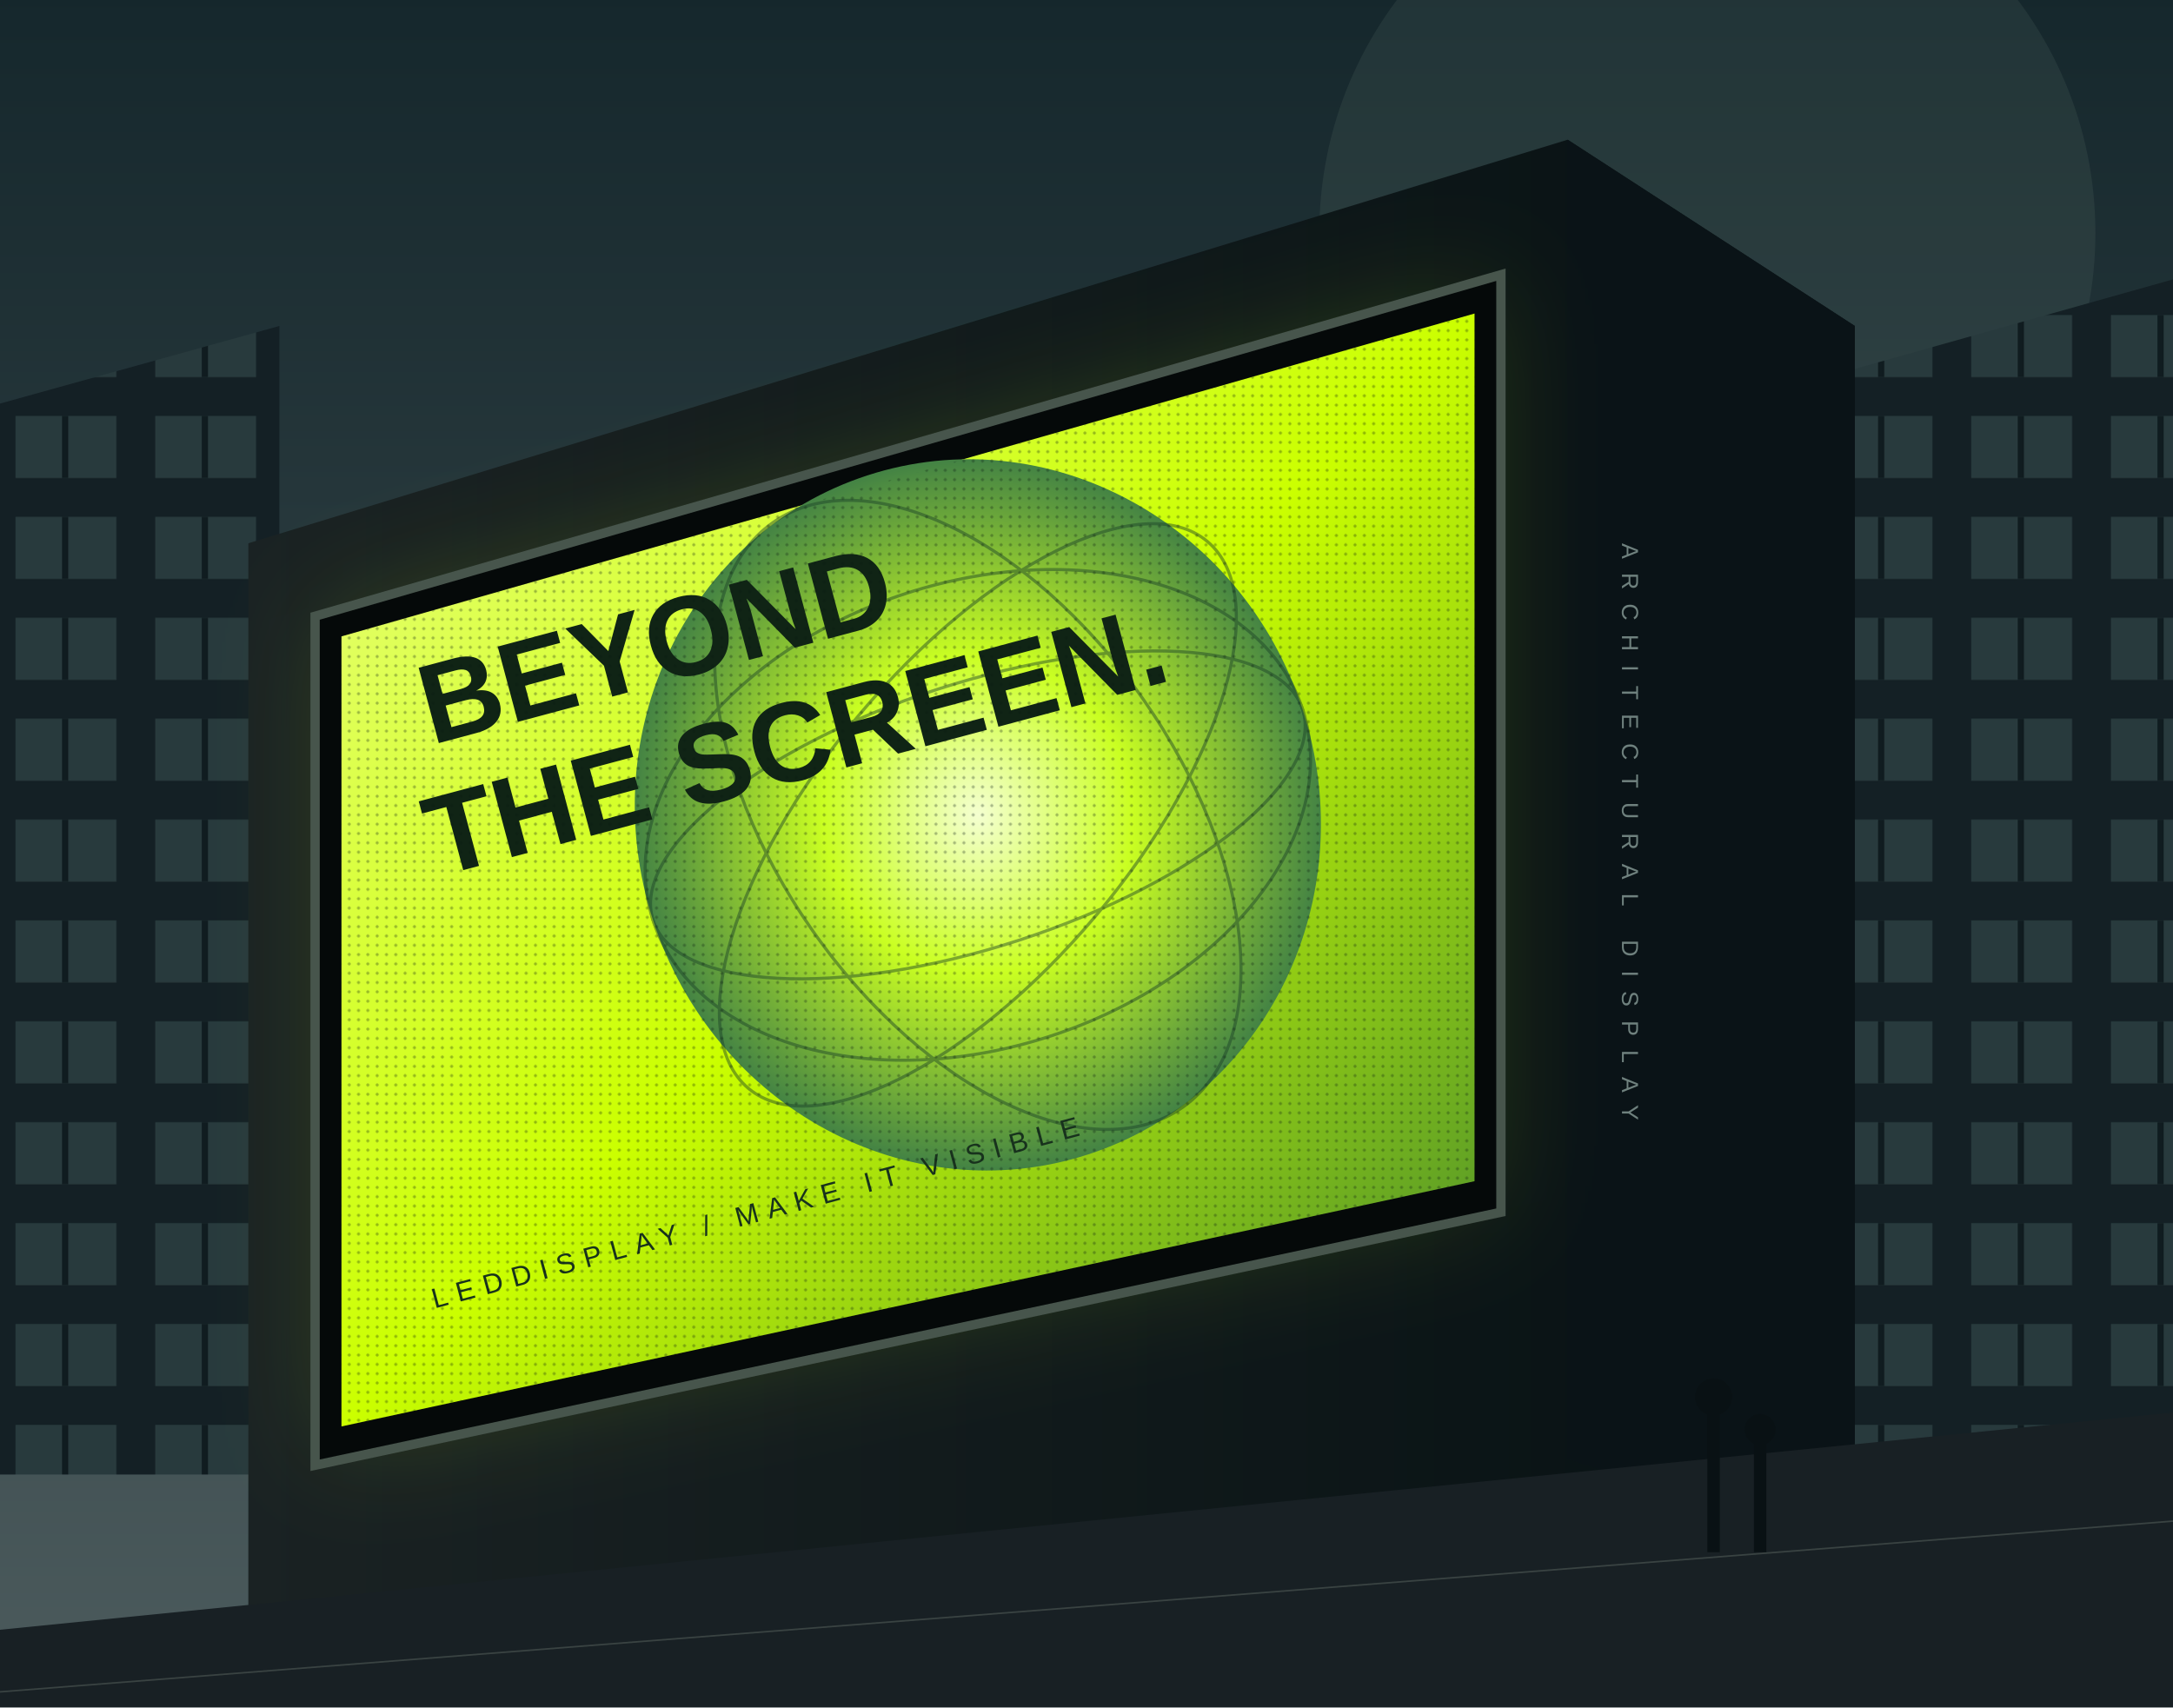
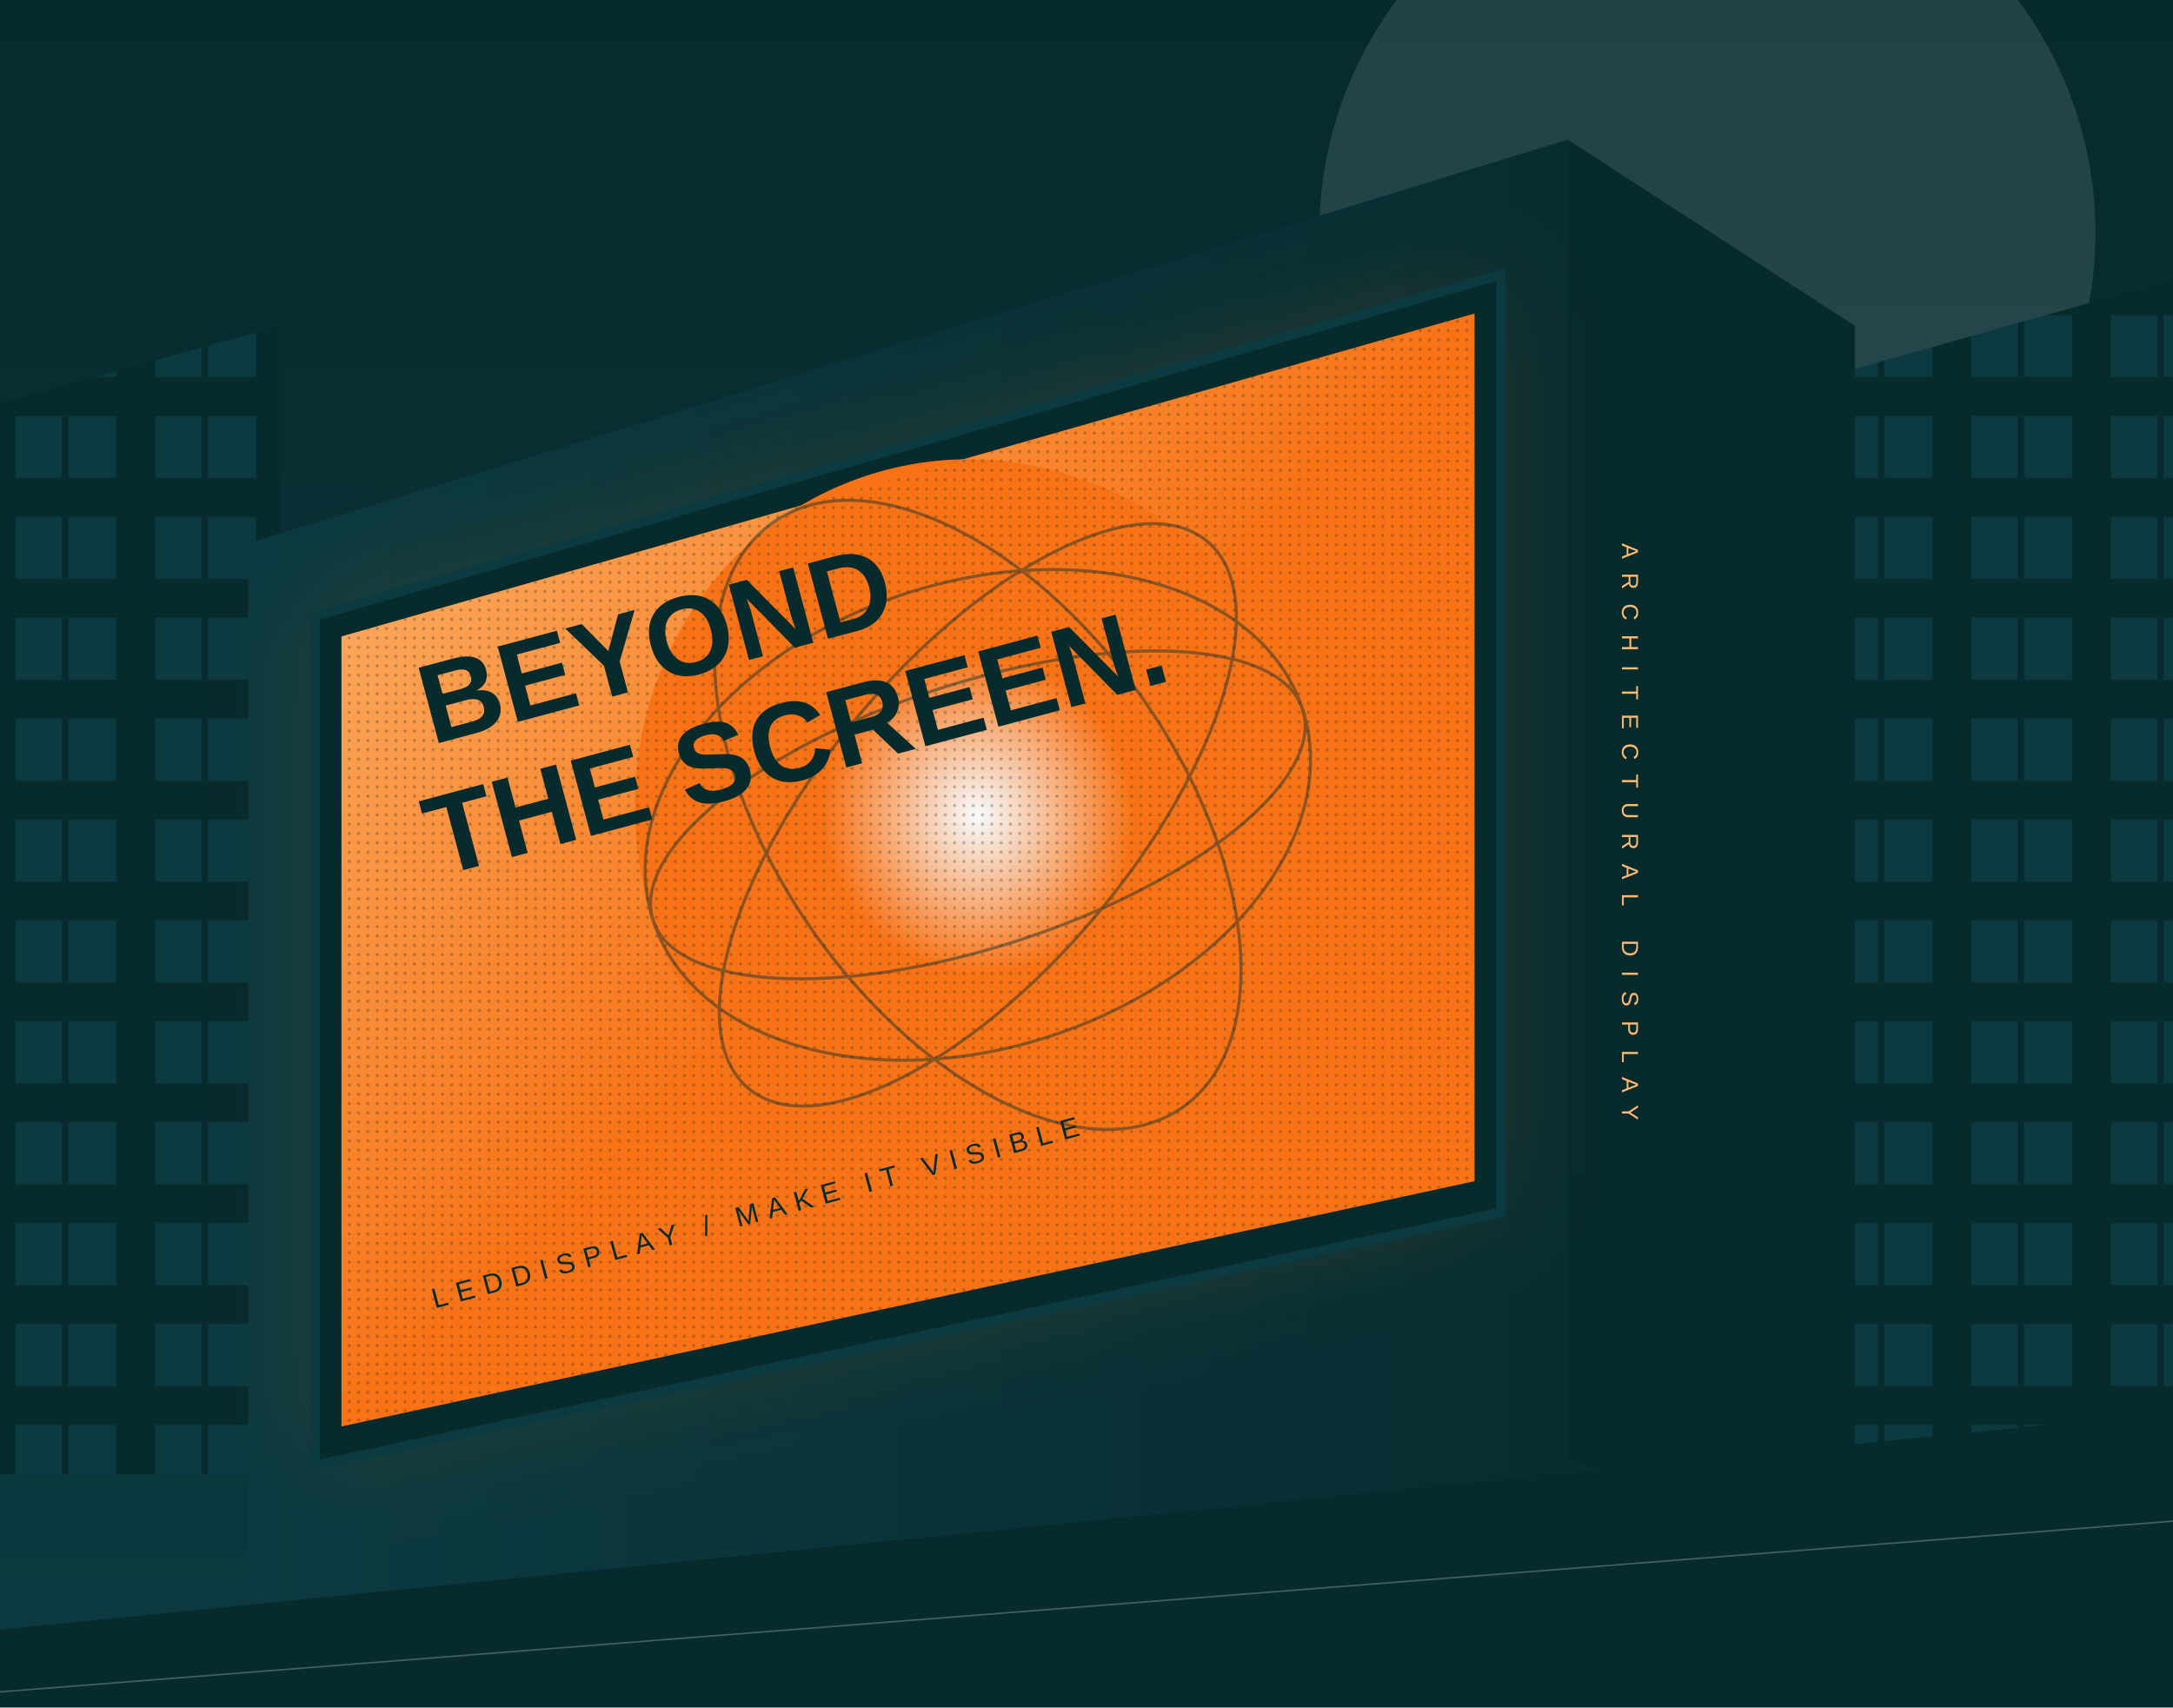
<svg xmlns="http://www.w3.org/2000/svg" width="1400" height="1100" viewBox="0 0 1400 1100">
  <defs>
    <linearGradient id="sky" x2="0" y2="1">
-       <stop stop-color="#15272c" />
-       <stop offset="1" stop-color="#4c5b5d" />
+       <stop stop-color="#072A2D" />
+       <stop offset="1" stop-color="#0B3A40" />
    </linearGradient>
    <linearGradient id="wall">
-       <stop stop-color="#1a2223" />
-       <stop offset="1" stop-color="#071113" />
+       <stop stop-color="#0B3A40" />
+       <stop offset="1" stop-color="#072A2D" />
    </linearGradient>
    <linearGradient id="screen" x2="1" y2="1">
-       <stop stop-color="#eaff86" />
-       <stop offset=".5" stop-color="#cbff00" />
-       <stop offset="1" stop-color="#43872f" />
+       <stop stop-color="#FDBA74" />
+       <stop offset=".5" stop-color="#F97316" />
+       <stop offset="1" stop-color="#F97316" />
    </linearGradient>
    <pattern id="windows" width="90" height="65" patternUnits="userSpaceOnUse">
-       <rect width="90" height="65" fill="#142025" />
-       <rect x="10" y="8" width="65" height="40" fill="#283a3d" />
-       <path d="M42 8v40" stroke="#101c20" stroke-width="4" />
+       <rect width="90" height="65" fill="#072A2D" />
+       <rect x="10" y="8" width="65" height="40" fill="#0B3A40" />
+       <path d="M42 8v40" stroke="#072A2D" stroke-width="4" />
    </pattern>
    <pattern id="pixels" width="6" height="6" patternUnits="userSpaceOnUse">
-       <circle cx="3" cy="3" r="1" fill="#091a10" opacity=".3" />
+       <circle cx="3" cy="3" r="1" fill="#072A2D" opacity=".3" />
    </pattern>
    <filter id="glow">
      <feGaussianBlur stdDeviation="35" />
    </filter>
    <radialGradient id="orb">
-       <stop stop-color="#f4ffd0" />
-       <stop offset=".45" stop-color="#caff22" />
-       <stop offset="1" stop-color="#448344" />
+       <stop stop-color="#F8FAFC" />
+       <stop offset=".45" stop-color="#F97316" />
+       <stop offset="1" stop-color="#F97316" />
    </radialGradient>
  </defs>
  <rect width="1400" height="1100" fill="url(#sky)" />
-   <circle cx="1100" cy="150" r="250" fill="#82998c" opacity=".12" />
+   <circle cx="1100" cy="150" r="250" fill="#F8FAFC" opacity=".12" />
  <path d="M0 260L180 210V950H0Z" fill="url(#windows)" />
  <path d="M1080 270l320-90v810h-320z" fill="url(#windows)" />
  <path d="M160 350L1010 90l185 120v790L160 1040Z" fill="url(#wall)" />
-   <path d="M1010 90v850l185 60V210Z" fill="#0a1317" />
-   <path d="M210 399L960 183v590L210 935Z" fill="#caff22" opacity=".15" filter="url(#glow)" />
-   <path d="M203 397L967 177v604L203 944Z" fill="#050909" stroke="#47554c" stroke-width="6" />
+   <path d="M1010 90v850l185 60V210Z" fill="#072A2D" />
+   <path d="M210 399L960 183v590L210 935Z" fill="#F97316" opacity=".15" filter="url(#glow)" />
+   <path d="M203 397L967 177v604L203 944Z" fill="#072A2D" stroke="#0B3A40" stroke-width="6" />
  <path d="M220 410L950 202v559L220 919Z" fill="url(#screen)" />
  <ellipse cx="630" cy="525" rx="220" ry="230" fill="url(#orb)" transform="rotate(-18 630 525)" />
-   <g fill="none" stroke="#183d25" opacity=".45" stroke-width="2">
+   <g fill="none" stroke="#072A2D" opacity=".45" stroke-width="2">
    <ellipse cx="630" cy="525" rx="130" ry="230" transform="rotate(-35 630 525)" />
    <ellipse cx="630" cy="525" rx="100" ry="230" transform="rotate(40 630 525)" />
    <ellipse cx="630" cy="525" rx="220" ry="85" transform="rotate(-18 630 525)" />
    <ellipse cx="630" cy="525" rx="220" ry="150" transform="rotate(-18 630 525)" />
  </g>
-   <text x="278" y="480" fill="#102415" font-family="Arial,sans-serif" font-weight="900" font-size="73" transform="rotate(-15 278 480)">BEYOND</text>
-   <text x="282" y="565" fill="#102415" font-family="Arial,sans-serif" font-weight="900" font-size="73" transform="rotate(-15 282 565)">THE SCREEN.</text>
-   <text x="280" y="843" fill="#18321d" font-family="Arial,sans-serif" font-size="18" letter-spacing="6" transform="rotate(-15 280 843)">LEDDISPLAY / MAKE IT VISIBLE</text>
+   <text x="278" y="480" fill="#072A2D" font-family="Arial,sans-serif" font-weight="900" font-size="73" transform="rotate(-15 278 480)">BEYOND</text>
+   <text x="282" y="565" fill="#072A2D" font-family="Arial,sans-serif" font-weight="900" font-size="73" transform="rotate(-15 282 565)">THE SCREEN.</text>
+   <text x="280" y="843" fill="#072A2D" font-family="Arial,sans-serif" font-size="18" letter-spacing="6" transform="rotate(-15 280 843)">LEDDISPLAY / MAKE IT VISIBLE</text>
  <path d="M220 410L950 202v559L220 919Z" fill="url(#pixels)" />
-   <path d="M0 1050L1400 910v190H0Z" fill="#182024" />
-   <path d="M0 1090l1400-110" stroke="#9daa9b" opacity=".25" />
-   <g fill="#091114">
+   <path d="M0 1050L1400 910v190H0Z" fill="#072A2D" />
+   <path d="M0 1090l1400-110" stroke="#F8FAFC" opacity=".25" />
+   <g fill="#072A2D">
    <path d="M1100 1000v-90h8v90" />
    <circle cx="1104" cy="900" r="12" />
    <path d="M1130 1000v-70h8v70" />
    <circle cx="1134" cy="921" r="10" />
  </g>
-   <text x="1045" y="350" fill="#6f817e" font-size="15" font-family="Arial" transform="rotate(90 1045 350)" letter-spacing="9">ARCHITECTURAL DISPLAY</text>
+   <text x="1045" y="350" fill="#FDBA74" font-size="15" font-family="Arial" transform="rotate(90 1045 350)" letter-spacing="9">ARCHITECTURAL DISPLAY</text>
</svg>
